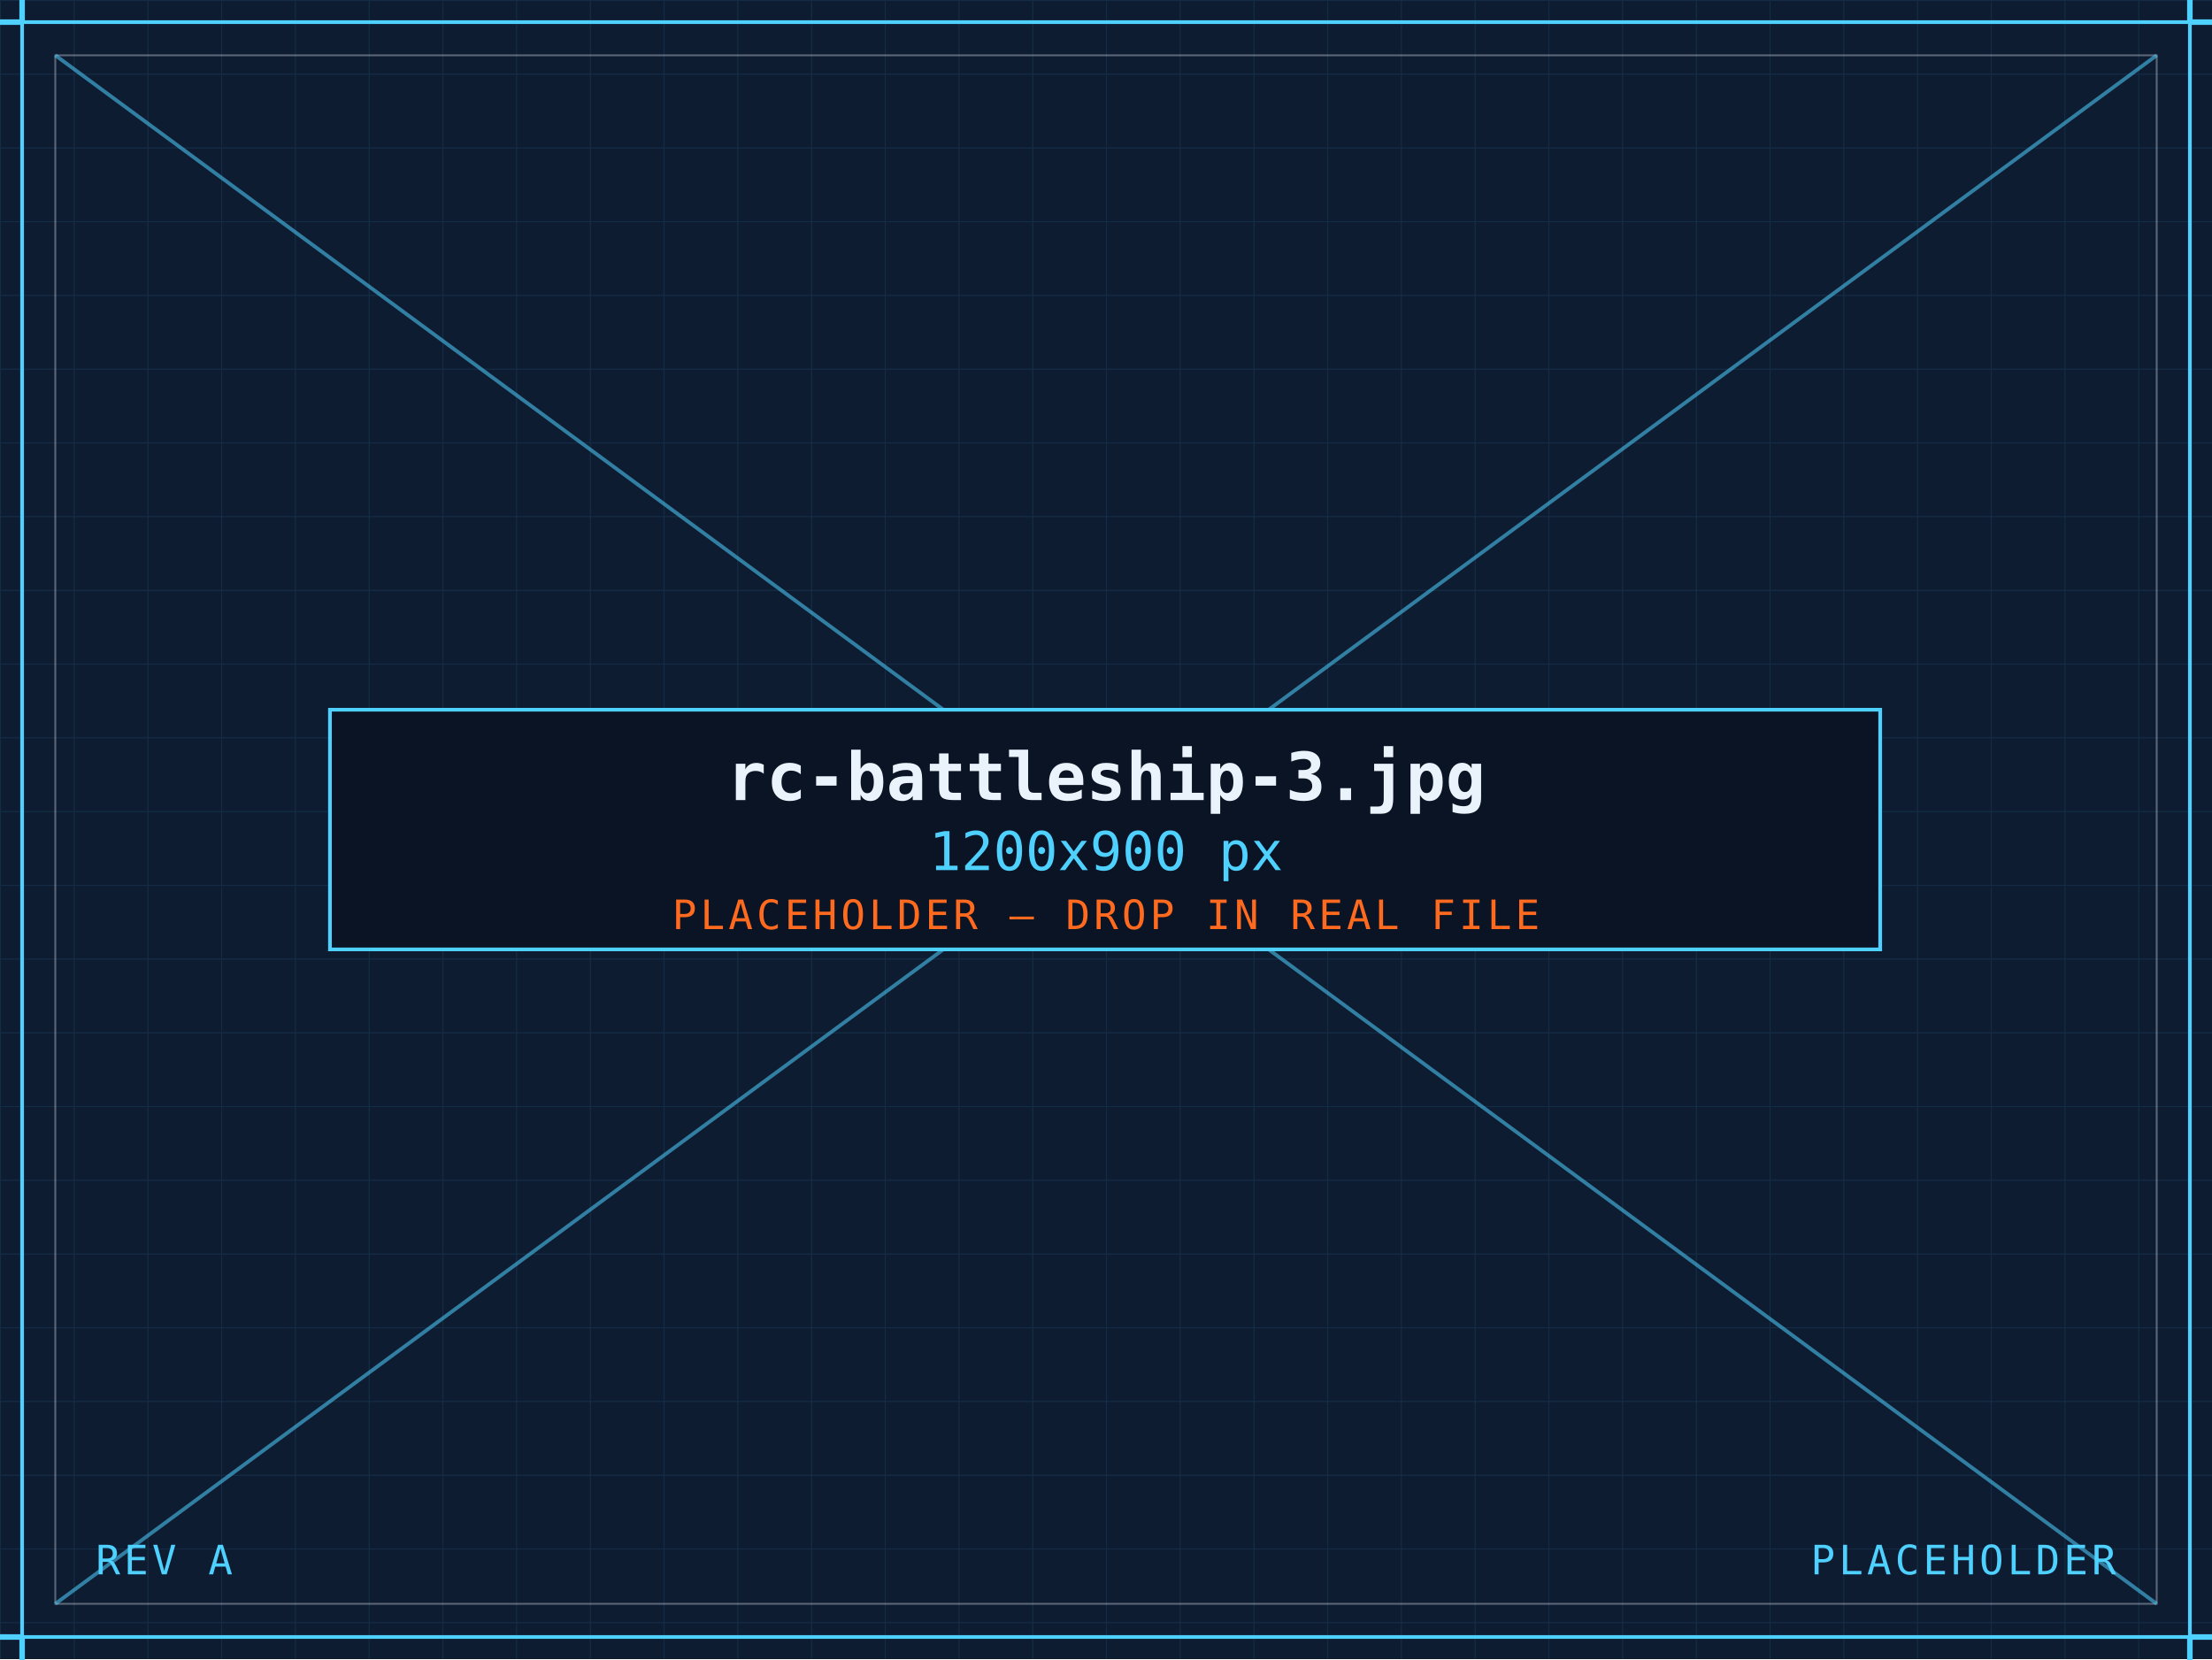
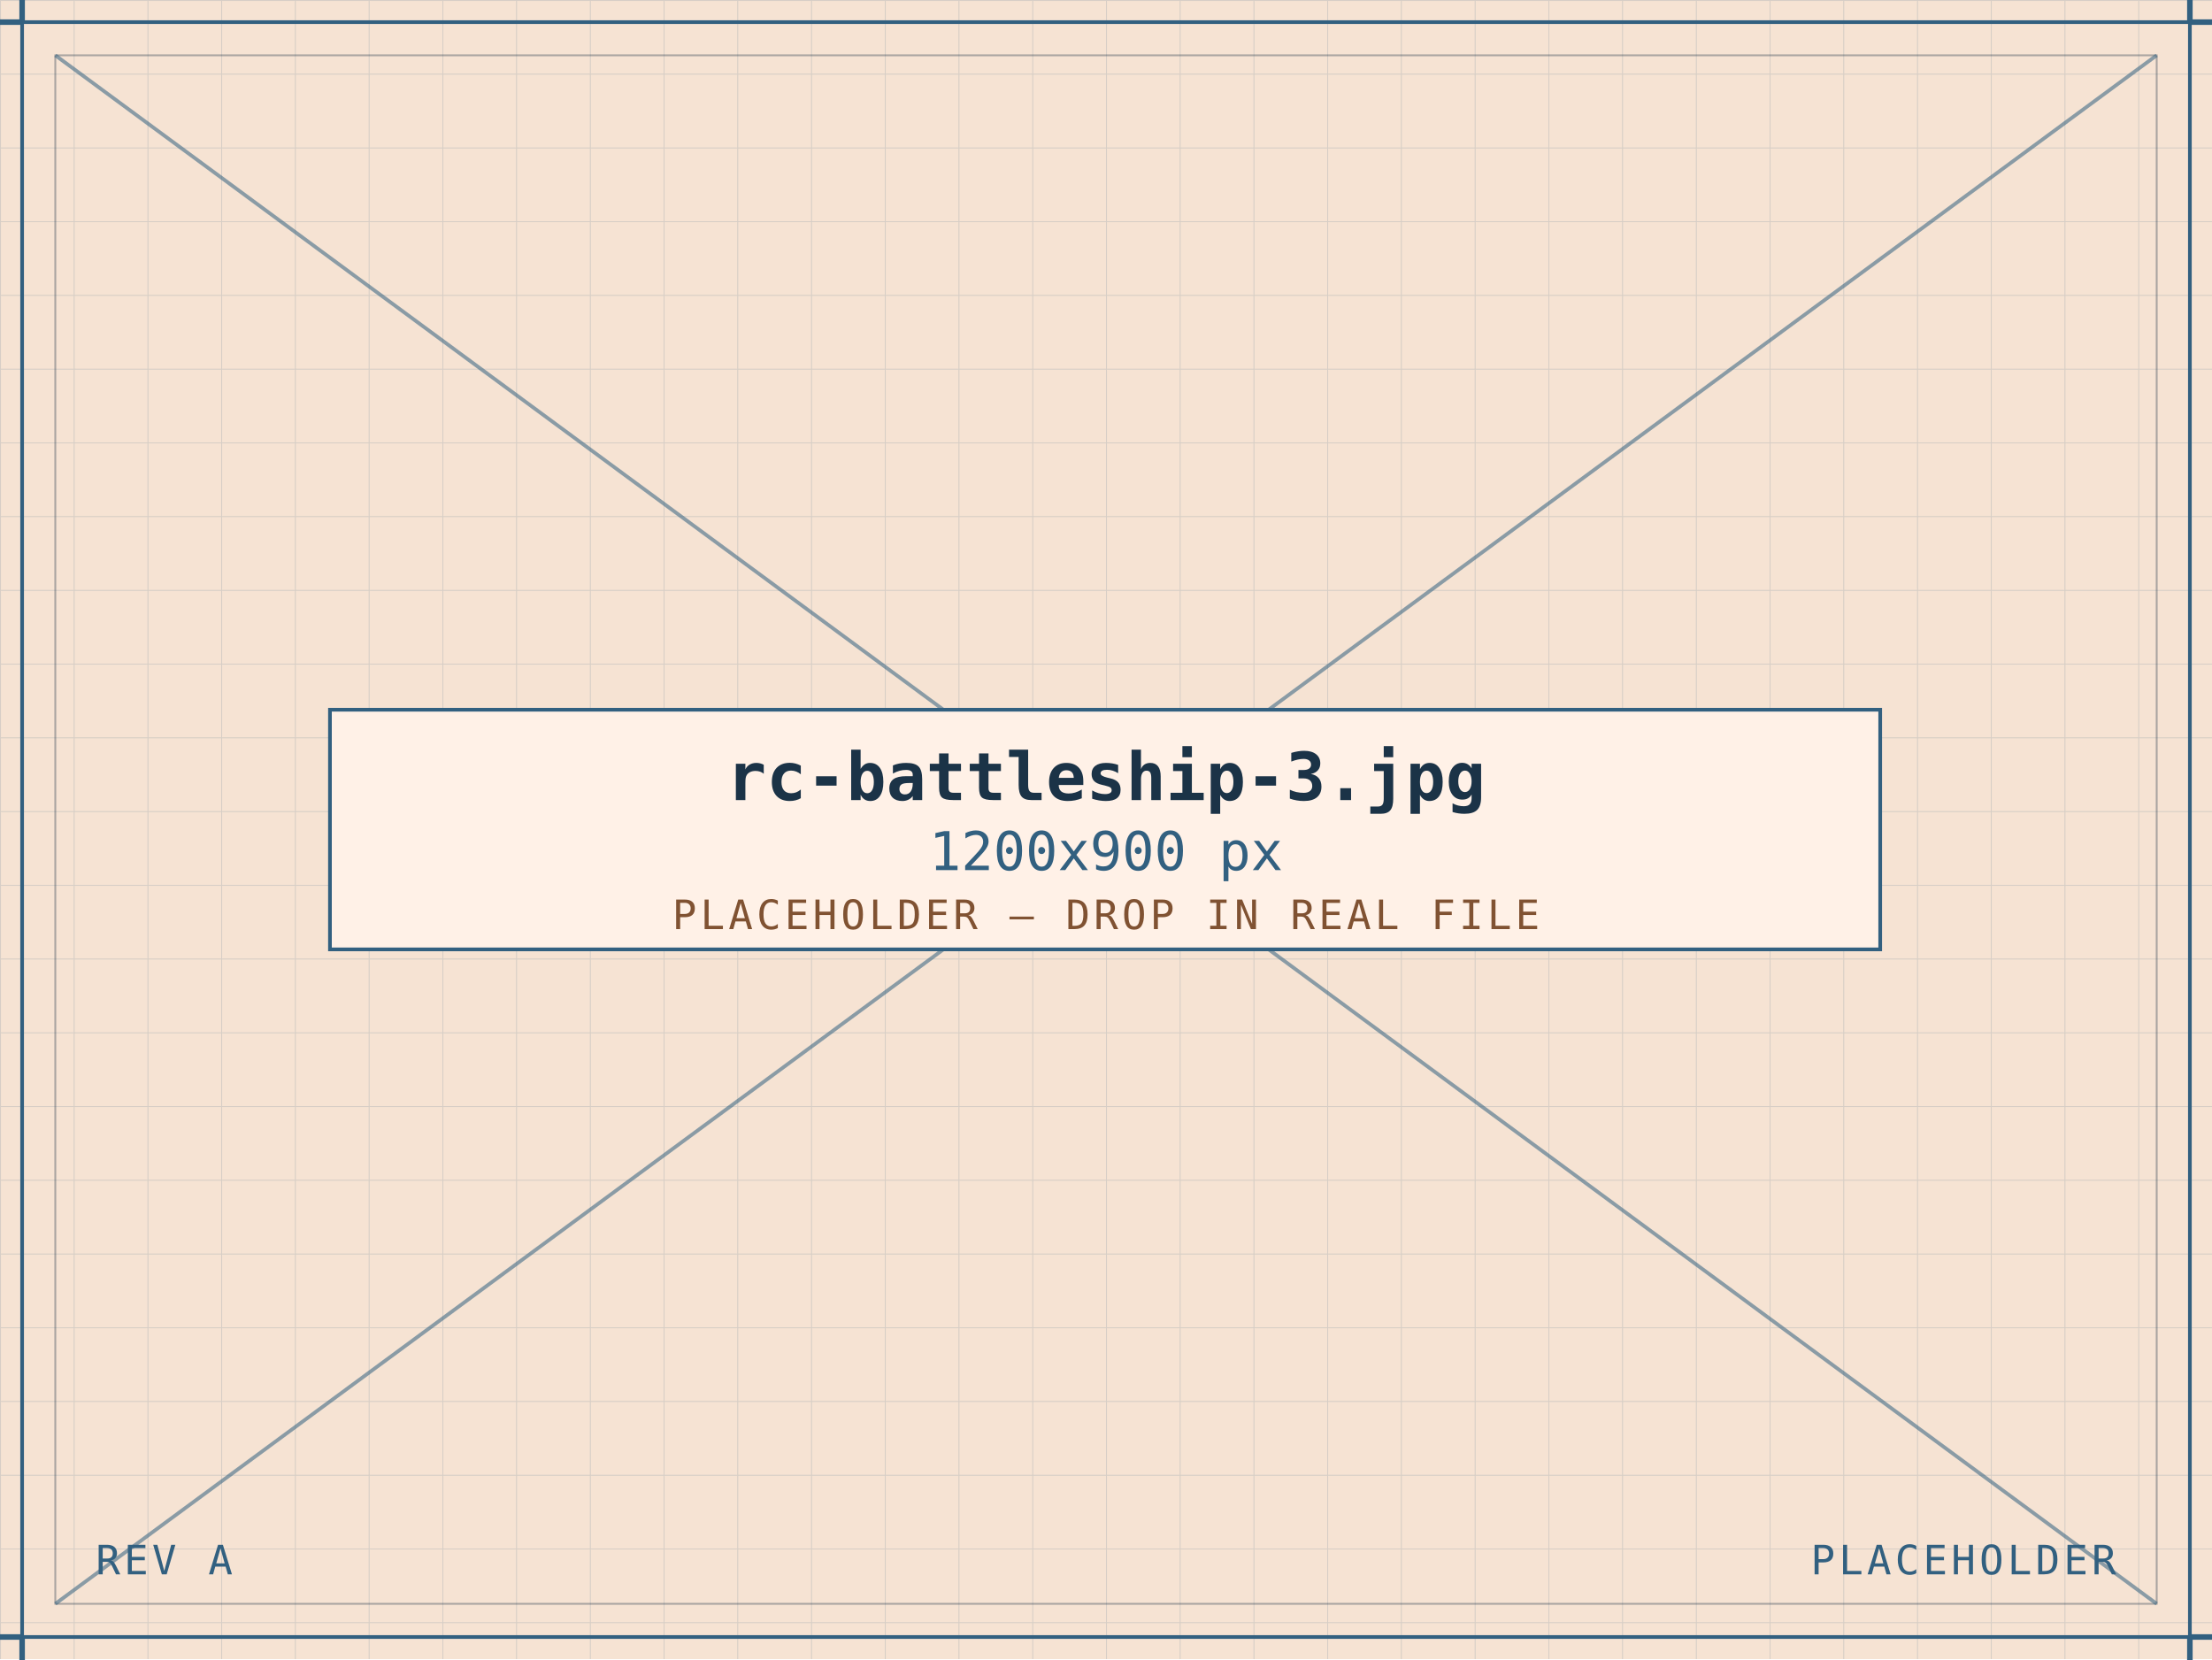
<svg xmlns="http://www.w3.org/2000/svg" viewBox="0 0 1200 900" width="1200" height="900" role="img" aria-label="Placeholder image rc-battleship-3.jpg, 1200 by 900 pixels">
-   <rect width="1200" height="900" fill="#0e1c32" />
+   <rect width="1200" height="900" fill="#F6E3D3" />
  <defs>
    <pattern id="g" width="40" height="40" patternUnits="userSpaceOnUse">
-       <path d="M40 0H0V40" fill="none" stroke="#4fd1ff" stroke-opacity=".10" />
+       <path d="M40 0H0V40" fill="none" stroke="#326080" stroke-opacity=".16" />
    </pattern>
    <pattern id="m" width="16" height="16" patternUnits="userSpaceOnUse">
-       <path d="M16 0H0V16" fill="none" stroke="#4fd1ff" stroke-opacity=".16" />
+       <path d="M16 0H0V16" fill="none" stroke="#326080" stroke-opacity=".22" />
    </pattern>
  </defs>
  <rect width="1200" height="900" fill="url(#g)" />
-   <rect x="12" y="12" width="1176" height="876" fill="none" stroke="#4fd1ff" stroke-width="2" />
-   <rect x="30" y="30" width="1140" height="840" fill="none" stroke="#eaf2fb" stroke-opacity=".35" />
-   <path d="M-18 12H12M12 -18V12" stroke="#4fd1ff" stroke-width="3" fill="none" />
-   <path d="M-18 888H12M12 918V888" stroke="#4fd1ff" stroke-width="3" fill="none" />
-   <path d="M1218 12H1188M1188 -18V12" stroke="#4fd1ff" stroke-width="3" fill="none" />
-   <path d="M1218 888H1188M1188 918V888" stroke="#4fd1ff" stroke-width="3" fill="none" />
-   <path d="M30 30L1170 870M1170 30L30 870" stroke="#4fd1ff" stroke-opacity=".55" stroke-width="2" fill="none" />
-   <rect x="179" y="385" width="841" height="130" fill="#0a1424" stroke="#4fd1ff" stroke-width="2" />
-   <text x="600" y="434" text-anchor="middle" font-family="ui-monospace,SFMono-Regular,Menlo,Consolas,monospace" font-size="36" font-weight="700" fill="#eaf2fb">rc-battleship-3.jpg</text>
-   <text x="600" y="472" text-anchor="middle" font-family="ui-monospace,SFMono-Regular,Menlo,Consolas,monospace" font-size="29" fill="#4fd1ff">1200x900 px</text>
-   <text x="600" y="504" text-anchor="middle" font-family="ui-monospace,SFMono-Regular,Menlo,Consolas,monospace" font-size="22" letter-spacing="2" fill="#ff6a1f">PLACEHOLDER — DROP IN REAL FILE</text>
-   <text x="52" y="854" font-family="ui-monospace,SFMono-Regular,Menlo,Consolas,monospace" font-size="22" fill="#4fd1ff" letter-spacing="2">REV A</text>
-   <text x="1148" y="854" text-anchor="end" font-family="ui-monospace,SFMono-Regular,Menlo,Consolas,monospace" font-size="22" fill="#4fd1ff" letter-spacing="2">PLACEHOLDER</text>
+   <rect x="12" y="12" width="1176" height="876" fill="none" stroke="#326080" stroke-width="2" />
+   <rect x="30" y="30" width="1140" height="840" fill="none" stroke="#1B3347" stroke-opacity=".35" />
+   <path d="M-18 12H12M12 -18V12" stroke="#326080" stroke-width="3" fill="none" />
+   <path d="M-18 888H12M12 918V888" stroke="#326080" stroke-width="3" fill="none" />
+   <path d="M1218 12H1188M1188 -18V12" stroke="#326080" stroke-width="3" fill="none" />
+   <path d="M1218 888H1188M1188 918V888" stroke="#326080" stroke-width="3" fill="none" />
+   <path d="M30 30L1170 870M1170 30L30 870" stroke="#326080" stroke-opacity=".55" stroke-width="2" fill="none" />
+   <rect x="179" y="385" width="841" height="130" fill="#FFF1E7" stroke="#326080" stroke-width="2" />
+   <text x="600" y="434" text-anchor="middle" font-family="ui-monospace,SFMono-Regular,Menlo,Consolas,monospace" font-size="36" font-weight="700" fill="#1B3347">rc-battleship-3.jpg</text>
+   <text x="600" y="472" text-anchor="middle" font-family="ui-monospace,SFMono-Regular,Menlo,Consolas,monospace" font-size="29" fill="#326080">1200x900 px</text>
+   <text x="600" y="504" text-anchor="middle" font-family="ui-monospace,SFMono-Regular,Menlo,Consolas,monospace" font-size="22" letter-spacing="2" fill="#805232">PLACEHOLDER — DROP IN REAL FILE</text>
+   <text x="52" y="854" font-family="ui-monospace,SFMono-Regular,Menlo,Consolas,monospace" font-size="22" fill="#326080" letter-spacing="2">REV A</text>
+   <text x="1148" y="854" text-anchor="end" font-family="ui-monospace,SFMono-Regular,Menlo,Consolas,monospace" font-size="22" fill="#326080" letter-spacing="2">PLACEHOLDER</text>
</svg>
